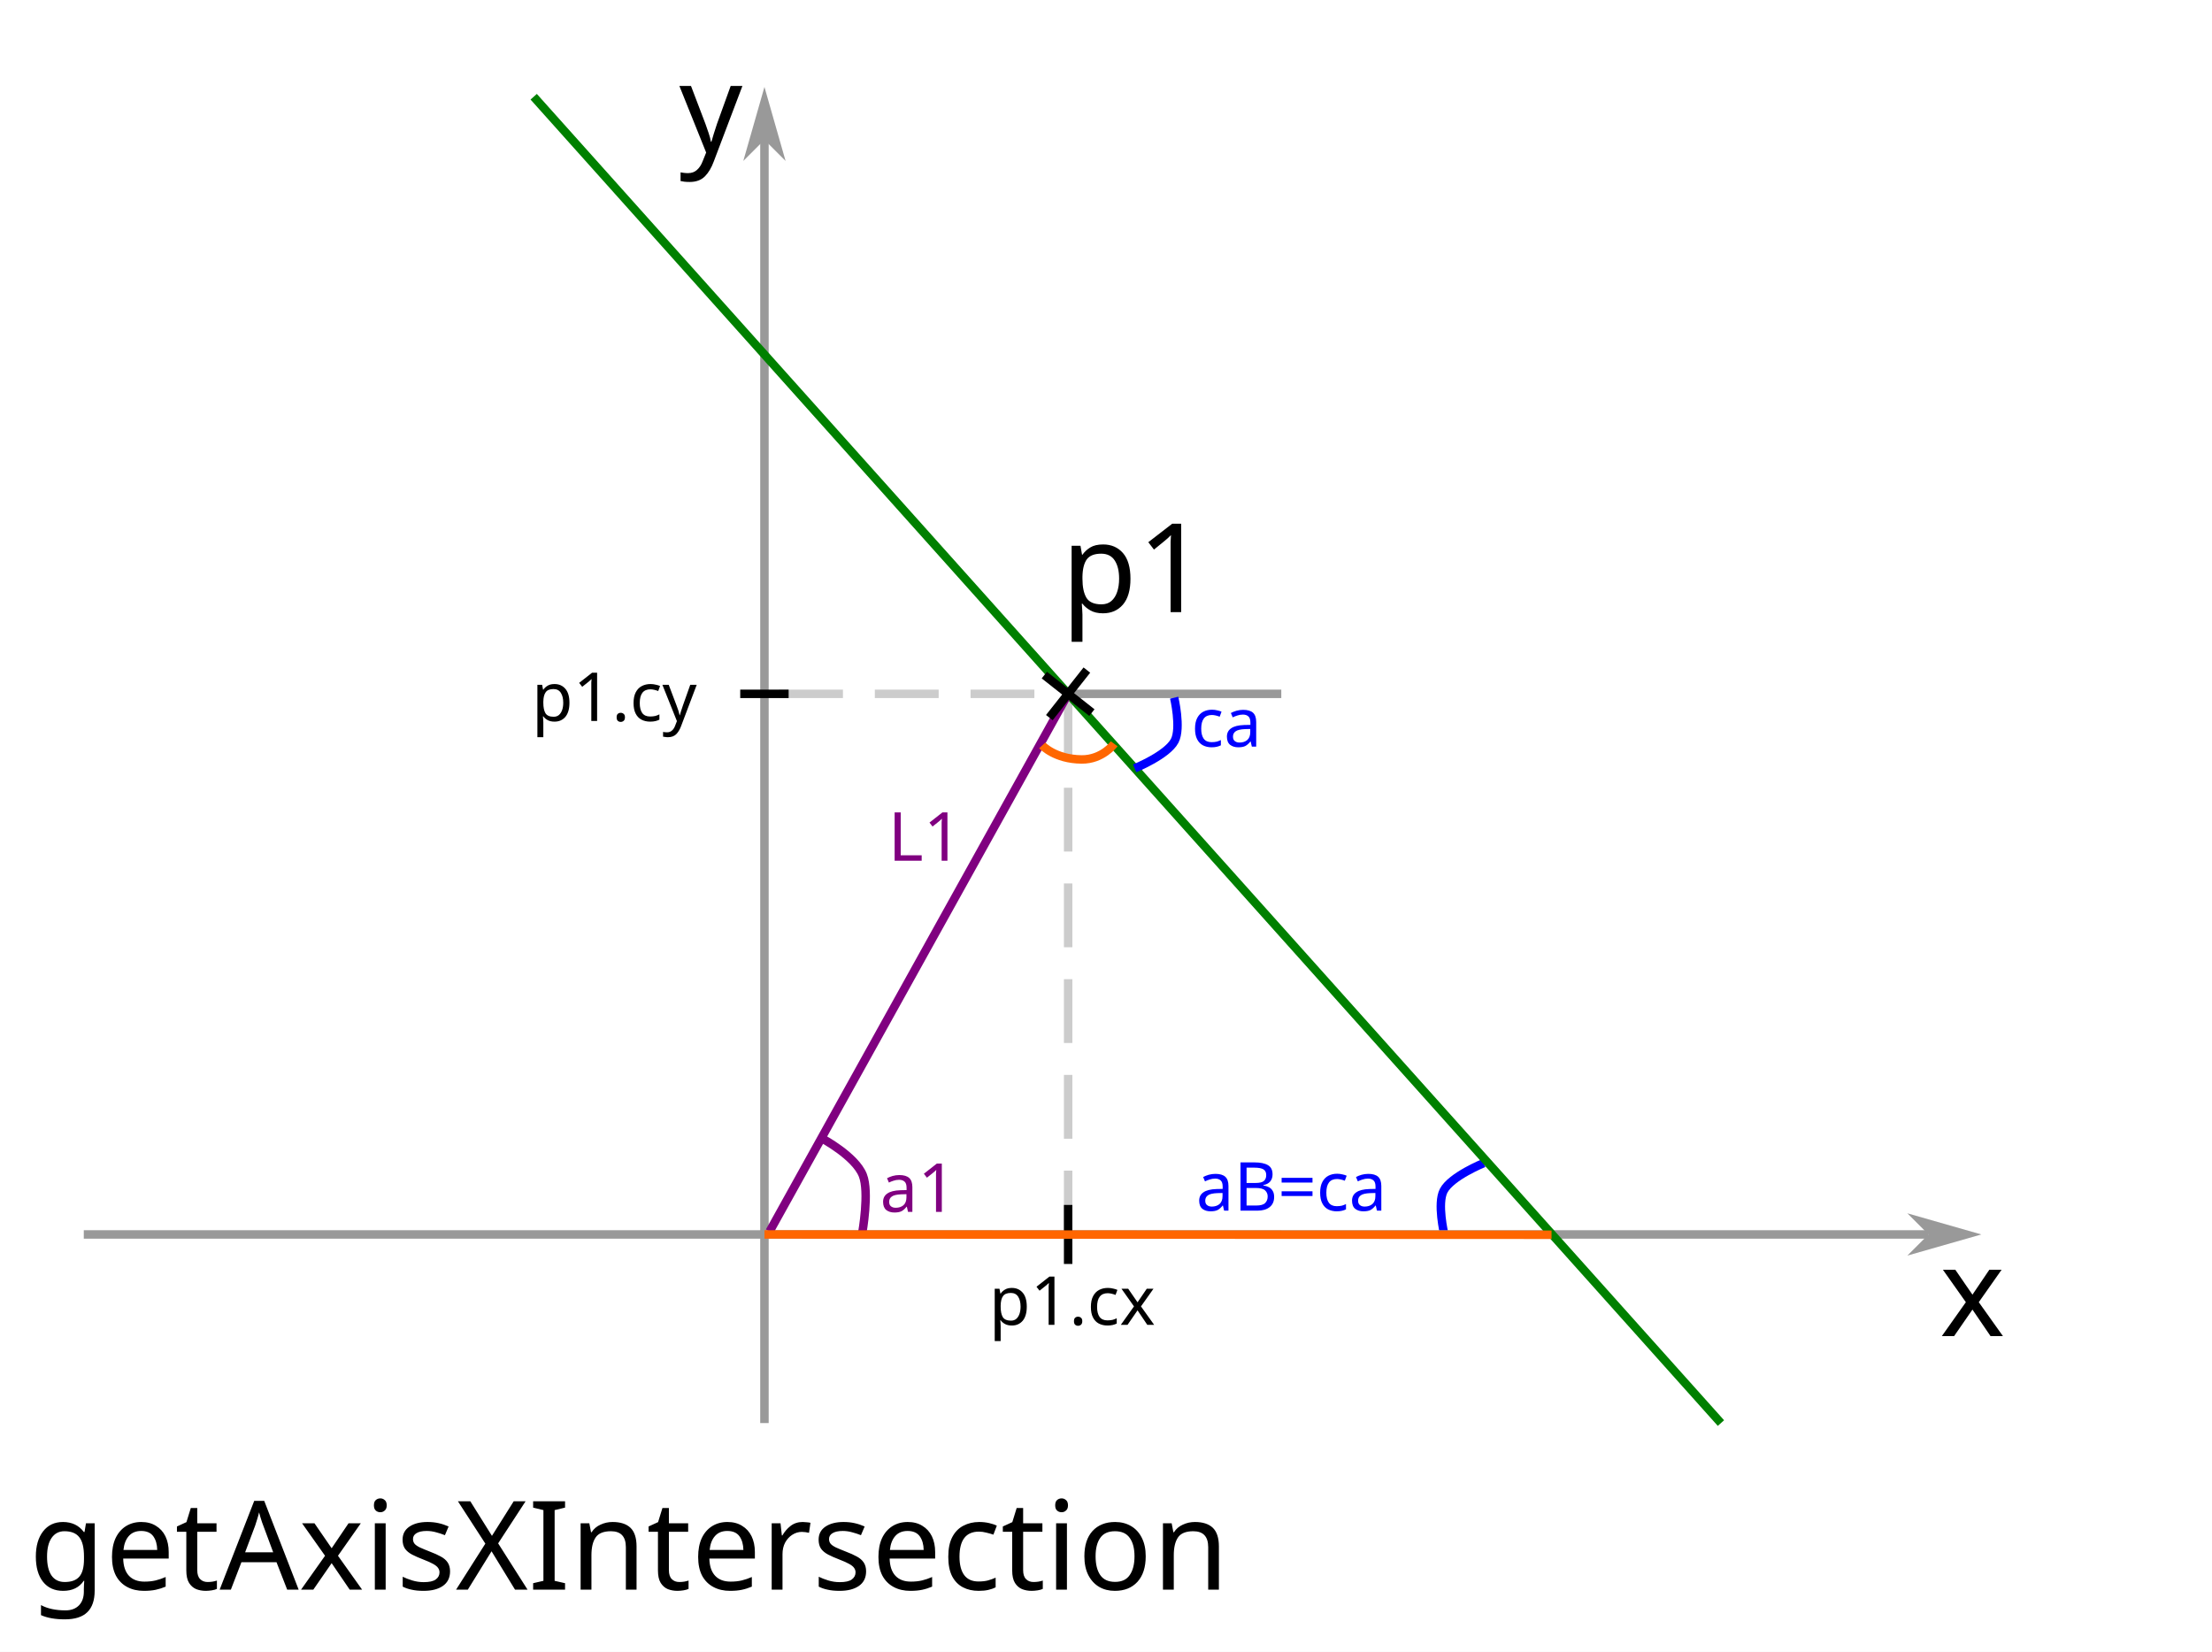
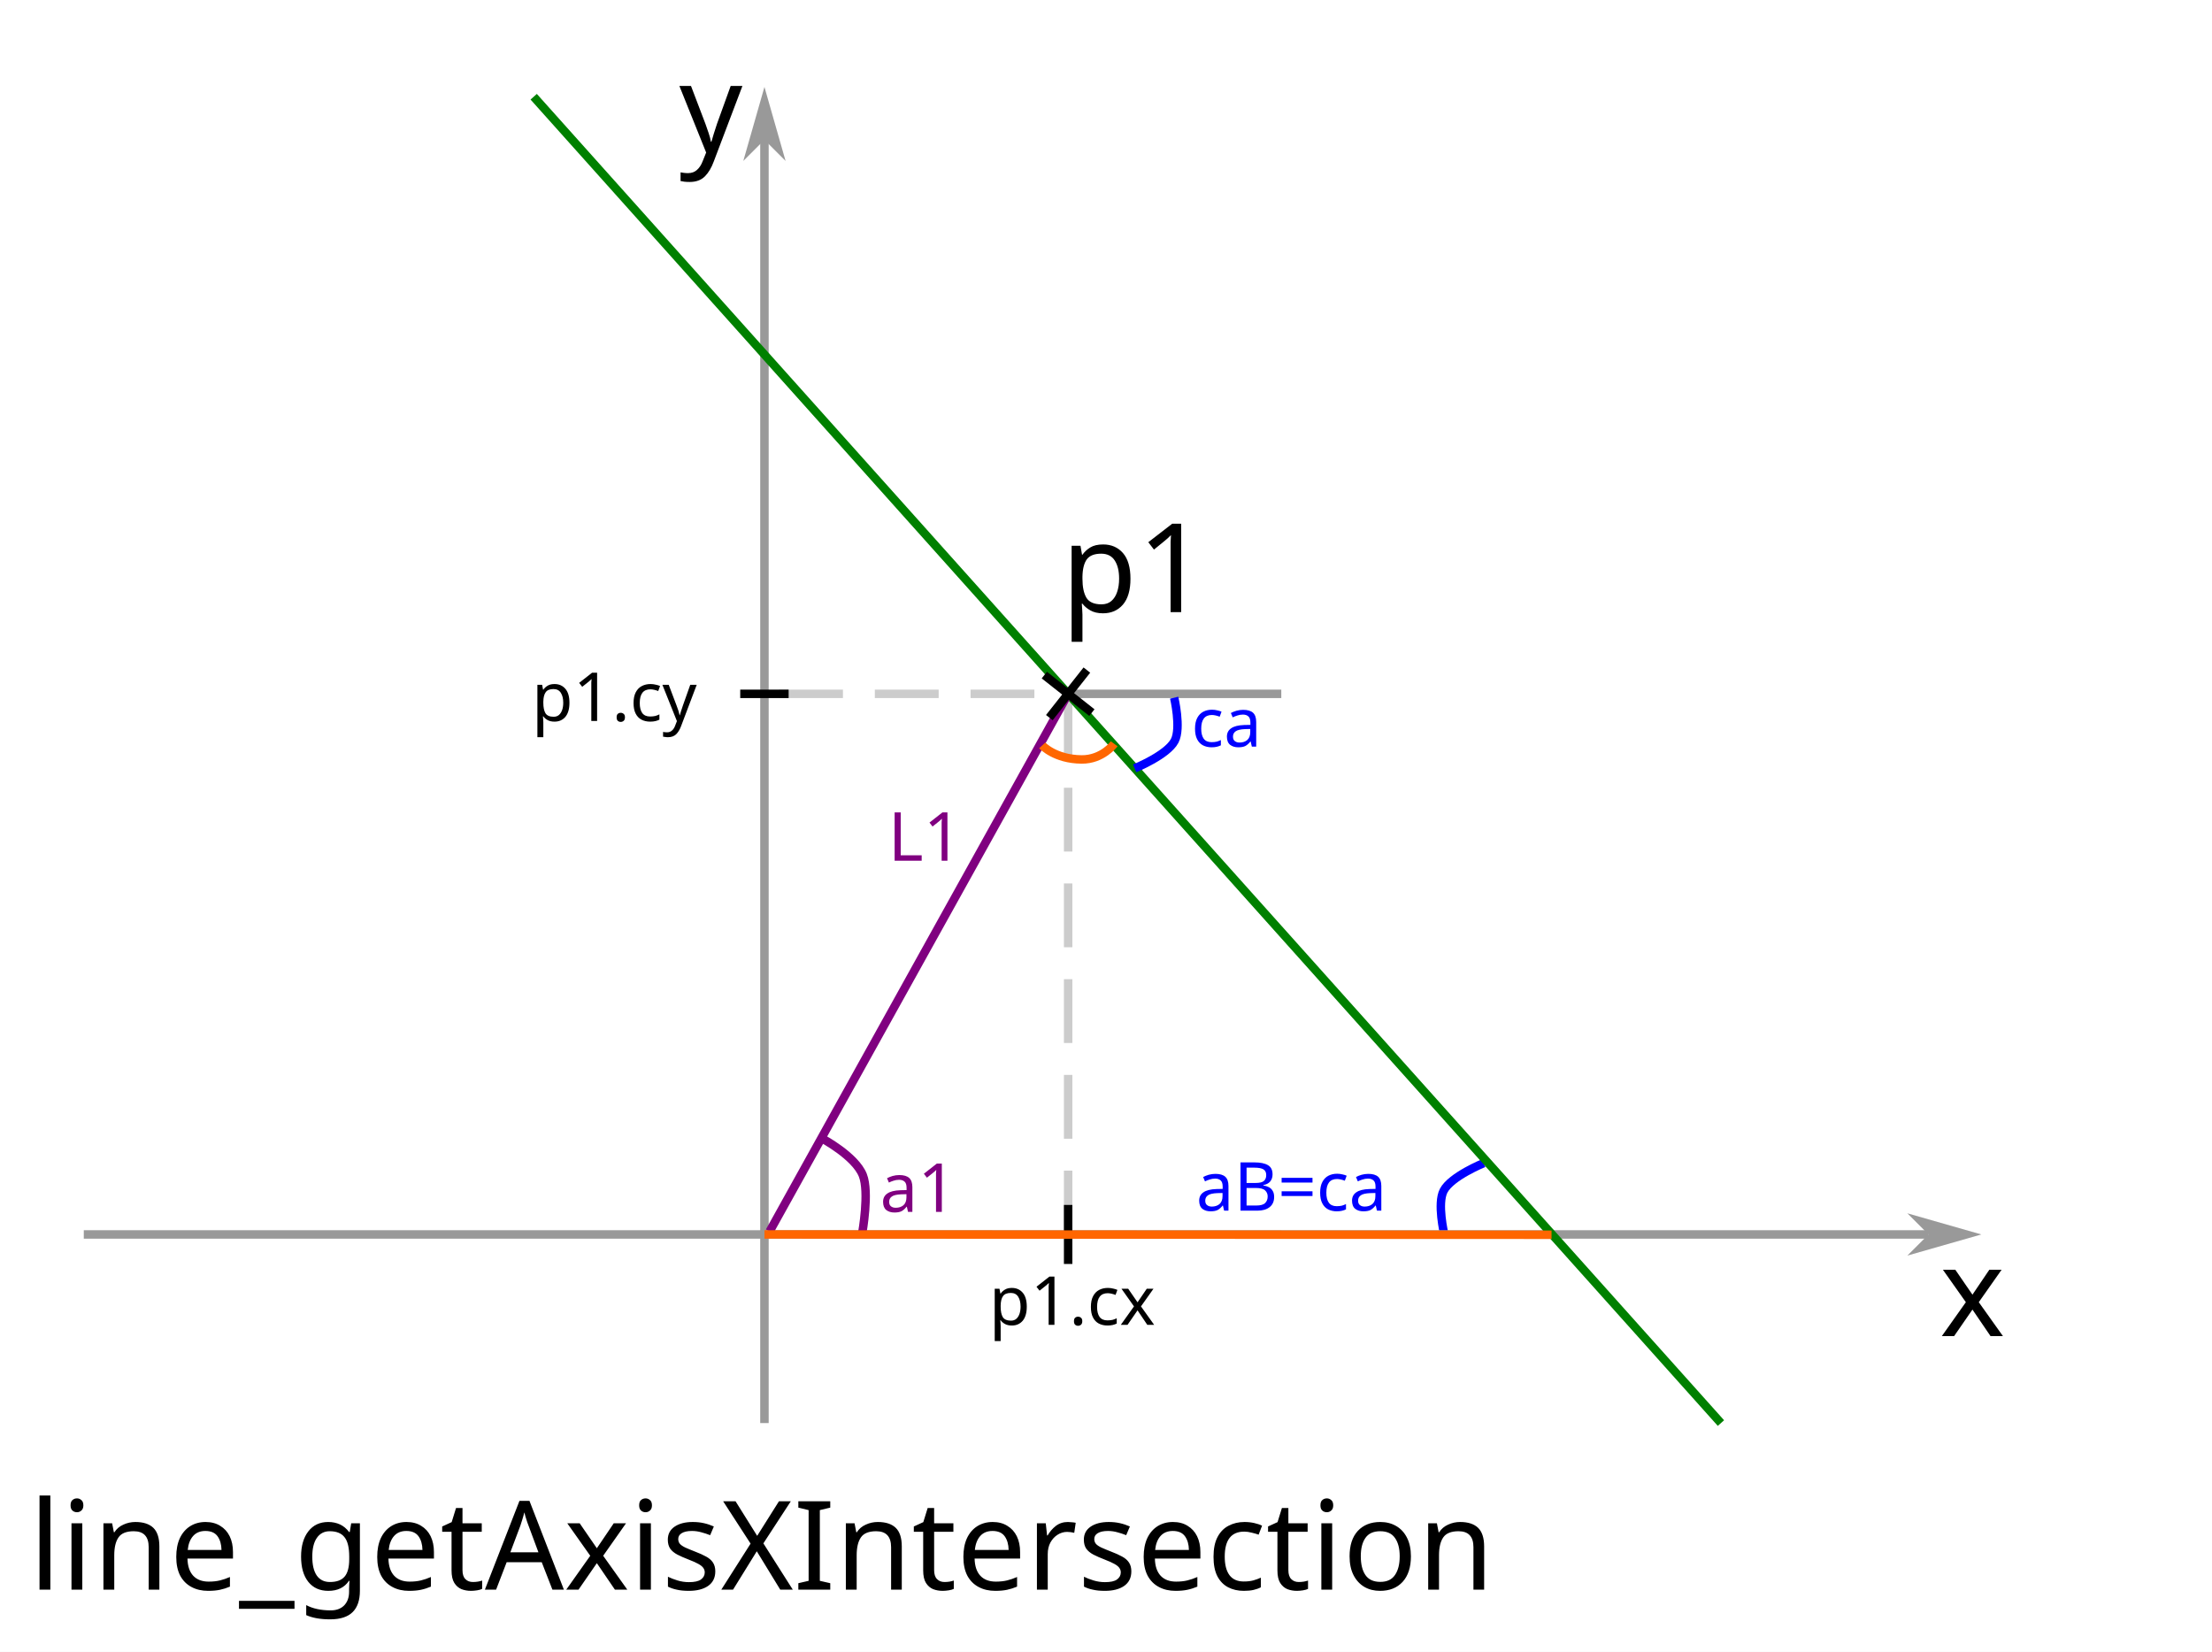
<svg xmlns="http://www.w3.org/2000/svg" width="262.014" height="195.652" viewBox="0 0 69.325 51.766">
  <defs>
    <path id="d" d="M254.321 237.99h38.557v34.914h-38.557z" />
    <path id="e" d="M130.985 140.536h42.711v43.171h-42.711z" />
    <path id="f" d="M232.476 161.365h28.095v22.502h-28.095z" />
    <path id="g" d="M200.715 288.19h52.317v19.745h-52.317z" />
    <path id="h" d="M200.715 288.19h52.317v19.745h-52.317z" />
-     <path id="i" d="M63.429 333.065H257.01v36.285H63.429z" />
+     <path id="i" d="M63.429 333.065h235.875v41.166H63.429z" />
    <path id="j" d="M309.291 1871.785h43.699v17.924h-43.699z" />
    <path id="k" d="M323.205 1880.807h59.832v18.928h-59.832z" />
    <path id="l" d="M346.238 1883.681h29.293v24.056h-29.293z" />
    <path id="a" d="M309.291 1871.785h43.699v17.924h-43.699z" />
    <marker id="b" markerHeight="5" markerWidth="8.75" orient="auto-start-reverse" preserveAspectRatio="xMidYMid" refX="0" refY="0" style="overflow:visible" viewBox="0 0 8.75 5">
      <path d="m0 0 5-5-17.5 5L5 5Z" style="fill:context-stroke;fill-rule:evenodd;stroke:none" transform="scale(-.5)" />
    </marker>
    <marker id="c" markerHeight="5" markerWidth="8.75" orient="auto-start-reverse" preserveAspectRatio="xMidYMid" refX="0" refY="0" style="overflow:visible" viewBox="0 0 8.75 5">
      <path d="m0 0 5-5-17.5 5L5 5Z" style="fill:context-stroke;fill-rule:evenodd;stroke:none" transform="scale(-.5)" />
    </marker>
  </defs>
  <path d="M38.526 543.023h69.06v51.502h-69.06z" style="fill:#fff;stroke:#fff;stroke-width:.265;stroke-dasharray:none;stroke-dashoffset:0" transform="translate(-38.394 -542.891)" />
  <text xml:space="preserve" style="font-size:8px;line-height:1.25;font-family:sans-serif;white-space:pre;shape-inside:url(#a);display:inline;fill:#00f" transform="matrix(.26458 0 0 .26458 -44.348 -459.169)">
    <tspan x="309.291" y="1878.863">aB=ca</tspan>
  </text>
  <path d="M84.895 579.341s-1.023.414-1.257.866c-.207.4.017 1.35.017 1.35" style="fill:none;stroke:#00f;stroke-width:.265px;stroke-linecap:butt;stroke-linejoin:miter;stroke-opacity:1" transform="translate(-38.394 -542.891)" />
  <path d="M71.87 564.635h6.68" style="fill:none;stroke:#999;stroke-width:.265px;stroke-linecap:butt;stroke-linejoin:miter;stroke-opacity:1" transform="translate(-38.394 -542.891)" />
  <path d="M62.352 587.488v-40.216" style="fill:none;stroke:#999;stroke-width:.265px;stroke-linecap:butt;stroke-linejoin:miter;stroke-opacity:1;marker-end:url(#b)" transform="translate(-38.394 -542.891)" />
  <path d="M41.02 581.577h57.814" style="fill:none;stroke:#999;stroke-width:.265px;stroke-linecap:butt;stroke-linejoin:miter;stroke-opacity:1;marker-end:url(#c)" transform="translate(-38.394 -542.891)" />
  <text xml:space="preserve" style="font-size:14.667px;line-height:1.25;font-family:sans-serif;white-space:pre;shape-inside:url(#d);display:inline" transform="matrix(.26458 0 0 .26458 -6.5 -24.53)">
    <tspan x="254.32" y="250.967">x</tspan>
  </text>
  <text xml:space="preserve" style="font-size:14.667px;line-height:1.25;font-family:sans-serif;white-space:pre;shape-inside:url(#e);display:inline" transform="matrix(.26458 0 0 .26458 -13.368 -35.845)">
    <tspan x="130.984" y="153.514">y</tspan>
  </text>
  <path d="M71.87 581.577v-16.942h-9.518" style="fill:none;stroke:#ccc;stroke-width:.265;stroke-linecap:butt;stroke-linejoin:miter;stroke-dasharray:2,1;stroke-dashoffset:0;stroke-opacity:1" transform="translate(-38.394 -542.891)" />
  <text xml:space="preserve" style="font-size:14.667px;line-height:1.25;font-family:sans-serif;white-space:pre;shape-inside:url(#f);display:inline" transform="matrix(.26458 0 0 .26458 -28.254 -26.945)">
    <tspan x="232.477" y="174.342">p1</tspan>
  </text>
  <text xml:space="preserve" style="font-size:8px;line-height:1.25;font-family:sans-serif;white-space:pre;shape-inside:url(#g);display:inline" transform="matrix(.26458 0 0 .26458 -22.112 -36.602)">
    <tspan x="200.715" y="295.268">p1.cx</tspan>
  </text>
  <text xml:space="preserve" style="font-size:8px;line-height:1.25;font-family:sans-serif;white-space:pre;shape-inside:url(#h);display:inline" transform="matrix(.26458 0 0 .26458 -36.445 -55.527)">
    <tspan x="200.715" y="295.268">p1.cy</tspan>
  </text>
  <path d="M61.593 564.635h1.517M71.87 582.502v-1.85" style="fill:none;stroke:#000;stroke-width:.265px;stroke-linecap:butt;stroke-linejoin:miter;stroke-opacity:1" transform="translate(-38.394 -542.891)" />
  <text xml:space="preserve" style="font-size:14.667px;line-height:1.25;font-family:sans-serif;white-space:pre;shape-inside:url(#i);display:inline" transform="matrix(.26458 0 0 .26458 -15.874 -41.738)">
-     <tspan x="63.43" y="346.041">getAxisXIntersection</tspan>
+     <tspan x="63.43" y="346.041">line_getAxisXIntersection</tspan>
  </text>
  <path d="m71.87 564.635 20.459 22.853M55.12 545.922l16.75 18.713" style="fill:none;stroke:green;stroke-width:.265px;stroke-linecap:butt;stroke-linejoin:miter;stroke-opacity:1" transform="translate(-38.394 -542.891)" />
  <path d="M73.954 566.97s1.022-.414 1.256-.865c.207-.4-.017-1.35-.017-1.35" style="fill:none;stroke:#00f;stroke-width:.265px;stroke-linecap:butt;stroke-linejoin:miter;stroke-opacity:1" transform="translate(-38.394 -542.891)" />
  <text xml:space="preserve" style="font-size:8px;line-height:1.25;font-family:sans-serif;white-space:pre;shape-inside:url(#j);display:inline;fill:#00f" transform="matrix(.26458 0 0 .26458 -44.495 -473.711)">
    <tspan x="309.291" y="1878.863">ca</tspan>
  </text>
  <path d="m71.87 564.635-9.356 16.847" style="fill:purple;stroke:purple;stroke-width:.265px;stroke-linecap:butt;stroke-linejoin:miter;stroke-opacity:1" transform="translate(-38.394 -542.891)" />
  <path d="M64.155 578.567s1.042.552 1.28 1.154c.211.532-.016 1.797-.016 1.797" style="fill:none;stroke:purple;stroke-width:.265px;stroke-linecap:butt;stroke-linejoin:miter;stroke-opacity:1" transform="translate(-38.394 -542.891)" />
  <path d="m71.281 565.38 1.176-1.49M71.124 564.047l1.49 1.176" style="fill:none;stroke:#000;stroke-width:.265px;stroke-linecap:butt;stroke-linejoin:miter;stroke-opacity:1" transform="translate(-38.394 -542.891)" />
  <text xml:space="preserve" style="font-size:8px;line-height:1.25;font-family:sans-serif;white-space:pre;shape-inside:url(#k);display:inline;fill:purple" transform="matrix(.26458 0 0 .26458 -57.936 -461.518)">
    <tspan x="323.205" y="1887.885">a1</tspan>
  </text>
  <text xml:space="preserve" style="font-size:8px;line-height:1.25;font-family:sans-serif;white-space:pre;shape-inside:url(#l);display:inline;fill:purple" transform="matrix(.26458 0 0 .26458 -63.776 -473.284)">
    <tspan x="346.238" y="1890.76">L1</tspan>
  </text>
  <path d="m62.352 581.577 24.668.01M71.058 566.251s.4.433 1.233.44c.656.007 1.022-.491 1.022-.491" style="fill:none;stroke:#f60;stroke-width:.265px;stroke-linecap:butt;stroke-linejoin:miter;stroke-opacity:1" transform="translate(-38.394 -542.891)" />
</svg>
